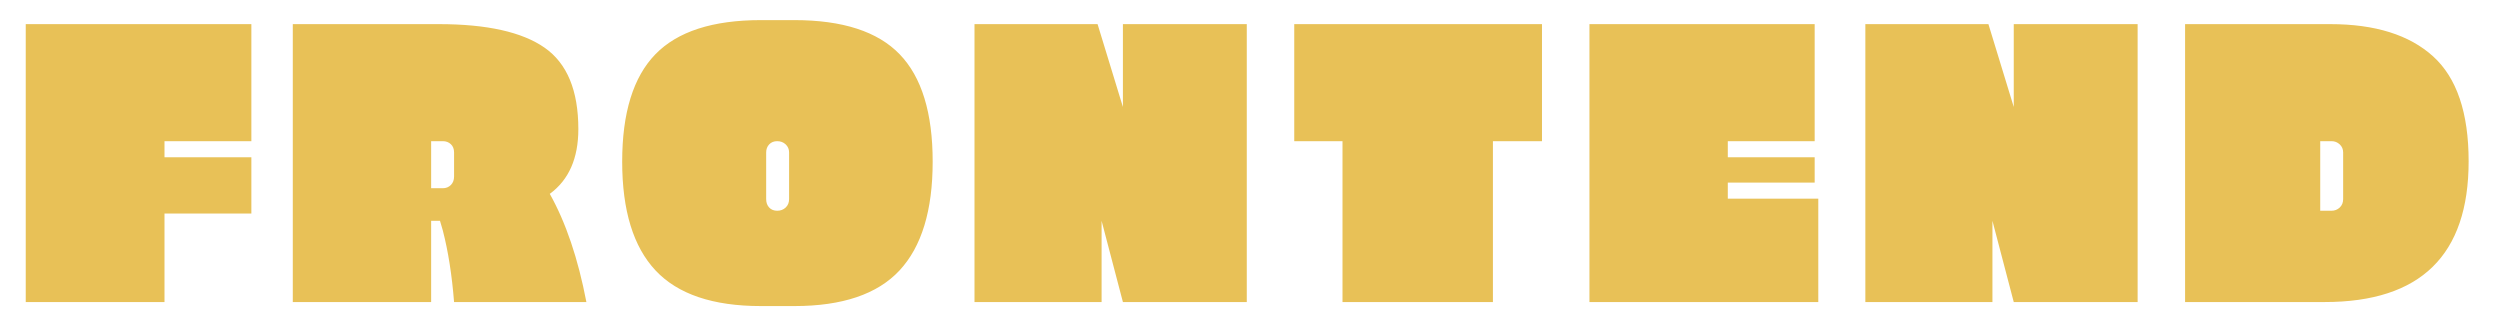
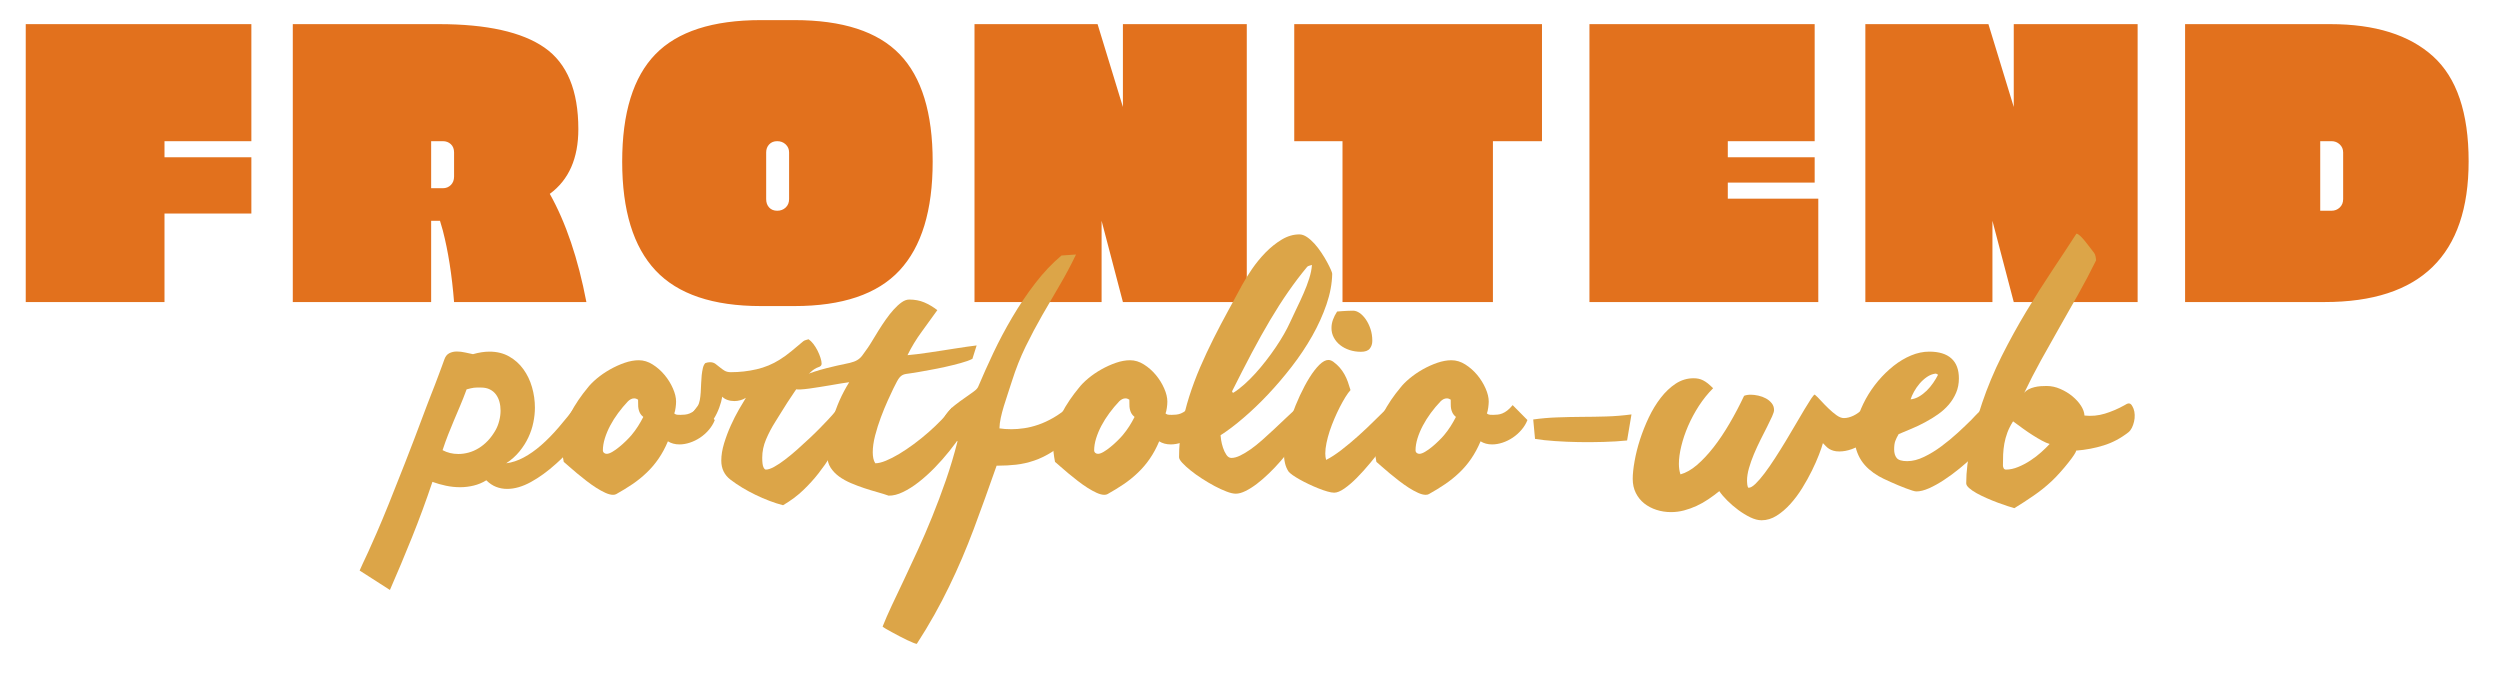
- <svg xmlns="http://www.w3.org/2000/svg" viewBox="-5.00 24.90 621.60 81.10" height="48" role="img" aria-label="FRONTEND">
-   <path d="M1.4 100L1.4 30.9L57.5 30.9L57.5 60L35.9 60L35.9 64L57.5 64L57.5 78L35.9 78L35.9 100L1.4 100 M104.4 79.8L102.2 79.8L102.2 100L67.8 100L67.8 30.9L104.1 30.9Q122 30.9 130.4 36.75Q138.8 42.6 138.8 57L138.8 57Q138.8 67.9 131.7 73.1L131.7 73.1Q137.7 83.8 140.8 100L140.8 100L107.9 100Q107.1 89.9 105.1 82.2L105.1 82.2L104.4 79.8M102.2 60L102.2 71.7L105.1 71.7Q106.3 71.7 107.1 70.9Q107.9 70.1 107.9 68.8L107.9 68.8L107.9 62.8Q107.9 61.5 107.1 60.75Q106.3 60 105.1 60L105.1 60L102.2 60 M184.2 29.9L184.2 29.9L192.5 29.9Q210.5 29.9 218.7 38.4Q226.9 46.9 226.9 65.1Q226.9 83.3 218.65 92.15Q210.4 101 192.5 101L192.5 101L184.2 101Q166.3 101 158 92.15Q149.7 83.3 149.7 65.1Q149.7 46.9 157.95 38.4Q166.2 29.9 184.2 29.9M185.5 62.8L185.5 62.8L185.5 74.4Q185.5 75.7 186.25 76.5Q187 77.3 188.25 77.3Q189.5 77.3 190.35 76.5Q191.2 75.7 191.2 74.4L191.2 74.4L191.2 62.8Q191.2 61.6 190.35 60.8Q189.5 60 188.25 60Q187 60 186.25 60.8Q185.5 61.6 185.5 62.8 M237.3 100L237.3 30.9L267.9 30.9L274.2 51.5L274.2 30.9L305 30.9L305 100L274.2 100L268.9 79.8L268.9 100L237.3 100 M328.8 60L316.8 60L316.8 30.9L378.4 30.9L378.4 60L366.2 60L366.2 100L328.8 100L328.8 60 M390.2 100L390.2 30.9L446.2 30.9L446.2 60L424.6 60L424.6 64L446.2 64L446.2 70.3L424.6 70.3L424.6 74.3L447.1 74.3L447.1 100L390.2 100 M458.8 100L458.8 30.9L489.4 30.9L495.7 51.5L495.7 30.9L526.5 30.9L526.5 100L495.7 100L490.4 79.8L490.4 100L458.8 100 M538.3 100L538.3 30.9L574.4 30.9Q591.1 30.9 599.95 38.9Q608.8 46.9 608.8 65L608.8 65Q608.8 100 573 100L573 100L538.3 100M574.7 60L571.9 60L571.9 77.3L574.7 77.3Q575.9 77.3 576.75 76.5Q577.6 75.7 577.6 74.4L577.6 74.4L577.6 62.8Q577.6 61.6 576.75 60.8Q575.9 60 574.7 60L574.7 60" fill="#E8C157" />
+ <svg xmlns="http://www.w3.org/2000/svg" viewBox="-5.00 24.90 621.60 168.09" height="64" role="img" aria-label="FRONTEND — portfolio-web">
+   <path d="M1.4 100L1.4 30.9L57.5 30.9L57.5 60L35.9 60L35.9 64L57.5 64L57.5 78L35.9 78L35.9 100L1.4 100 M104.4 79.8L102.2 79.8L102.2 100L67.8 100L67.8 30.9L104.1 30.9Q122 30.9 130.4 36.75Q138.8 42.6 138.8 57L138.8 57Q138.8 67.9 131.7 73.1L131.7 73.1Q137.7 83.8 140.8 100L140.8 100L107.9 100Q107.1 89.9 105.1 82.2L105.1 82.2L104.4 79.8M102.2 60L102.2 71.7L105.1 71.7Q106.3 71.7 107.1 70.9Q107.9 70.1 107.9 68.8L107.9 68.8L107.9 62.8Q107.9 61.5 107.1 60.75Q106.3 60 105.1 60L105.1 60L102.2 60 M184.2 29.9L184.2 29.9L192.5 29.9Q210.5 29.9 218.7 38.4Q226.9 46.9 226.9 65.1Q226.9 83.3 218.65 92.15Q210.4 101 192.5 101L192.5 101L184.2 101Q166.3 101 158 92.15Q149.7 83.3 149.7 65.1Q149.7 46.9 157.95 38.4Q166.2 29.9 184.2 29.9M185.5 62.8L185.5 62.8L185.5 74.4Q185.5 75.7 186.25 76.5Q187 77.3 188.25 77.3Q189.5 77.3 190.35 76.5Q191.2 75.7 191.2 74.4L191.2 74.4L191.2 62.8Q191.2 61.6 190.35 60.8Q189.5 60 188.25 60Q187 60 186.25 60.8Q185.5 61.6 185.5 62.8 M237.3 100L237.3 30.9L267.9 30.9L274.2 51.5L274.2 30.9L305 30.9L305 100L274.2 100L268.9 79.8L268.9 100L237.3 100 M328.8 60L316.8 60L316.8 30.9L378.4 30.9L378.4 60L366.2 60L366.2 100L328.8 100L328.8 60 M390.2 100L390.2 30.9L446.2 30.9L446.2 60L424.6 60L424.6 64L446.2 64L446.2 70.3L424.6 70.3L424.6 74.3L447.1 74.3L447.1 100L390.2 100 M458.8 100L458.8 30.9L489.4 30.9L495.7 51.5L495.7 30.9L526.5 30.9L526.5 100L495.7 100L490.4 79.8L490.4 100L458.8 100 M538.3 100L538.3 30.9L574.4 30.9Q591.1 30.9 599.95 38.9Q608.8 46.9 608.8 65L608.8 65Q608.8 100 573 100L573 100L538.3 100M574.7 60L571.9 60L571.9 77.3L574.7 77.3Q575.9 77.3 576.75 76.5Q577.6 75.7 577.6 74.4L577.6 74.4L577.6 62.8Q577.6 61.6 576.75 60.8Q575.9 60 574.7 60L574.7 60" fill="#E2711D" />
+   <path d="M91.95 171.59L84.42 166.76Q84.67 166.16 85.17 165.09Q85.68 164.03 86.56 162.12Q87.43 160.21 88.69 157.32Q89.95 154.44 91.67 150.18Q93.38 145.93 95.64 140.17Q97.90 134.42 100.73 126.82L100.73 126.82Q100.98 126.16 101.36 125.16Q101.75 124.16 102.20 122.99Q102.66 121.82 103.15 120.56Q103.64 119.30 104.07 118.12Q104.51 116.95 104.88 115.94Q105.25 114.92 105.49 114.26L105.49 114.26Q105.88 113.14 106.72 112.72Q107.56 112.30 108.57 112.30L108.57 112.30Q109.59 112.30 110.64 112.54Q111.69 112.79 112.60 112.96L112.60 112.96Q114.80 112.33 116.69 112.33L116.69 112.33Q119.49 112.33 121.61 113.54Q123.73 114.75 125.14 116.71Q126.56 118.67 127.28 121.17Q128.00 123.67 128.00 126.26L128.00 126.26Q128.00 128.05 127.61 129.94Q127.23 131.83 126.37 133.66Q125.51 135.50 124.15 137.16Q122.78 138.83 120.86 140.09L120.86 140.09Q123.06 139.81 125.21 138.65Q127.37 137.50 129.54 135.61Q131.71 133.72 133.91 131.16Q136.12 128.61 138.43 125.53L138.43 125.53Q139.55 125.70 140.28 126.47Q141.02 127.24 141.02 128.61L141.02 128.61Q141.02 129.55 140.61 130.74Q140.21 131.93 139.28 133.40Q138.36 134.87 136.89 136.57Q135.42 138.27 133.28 140.19L133.28 140.19Q130.13 143.03 127.02 144.74Q123.90 146.46 121.10 146.46L121.10 146.46Q119.63 146.46 118.34 145.95Q117.04 145.44 115.92 144.32L115.92 144.32Q114.45 145.23 112.79 145.63Q111.13 146.04 109.41 146.04L109.41 146.04Q107.63 146.04 105.88 145.67Q104.13 145.30 102.52 144.71L102.52 144.71Q100.17 151.71 97.44 158.50Q94.71 165.29 91.95 171.59L91.95 171.59M118.27 131.76L118.27 131.76Q118.83 130.74 119.14 129.48Q119.46 128.22 119.46 127.00L119.46 127.00Q119.46 125.84 119.18 124.81Q118.90 123.78 118.32 122.99Q117.74 122.20 116.81 121.73Q115.89 121.26 114.59 121.26L114.59 121.26Q113.96 121.26 113.56 121.26Q113.16 121.26 112.81 121.31Q112.46 121.36 112.05 121.45Q111.65 121.54 111.02 121.71L111.02 121.71Q110.18 123.99 109.39 125.84Q108.61 127.70 107.87 129.43Q107.14 131.16 106.44 132.93Q105.74 134.70 105.04 136.83L105.04 136.83Q106.82 137.78 108.96 137.78L108.96 137.78Q110.22 137.78 111.51 137.43Q112.81 137.08 114.01 136.34Q115.22 135.61 116.31 134.47Q117.39 133.33 118.27 131.76" fill="#DCA548" />
+   <path d="M169.05 125.63L172.73 129.34Q172.20 130.67 171.24 131.79Q170.28 132.91 169.07 133.72Q167.86 134.52 166.53 134.96Q165.20 135.40 163.94 135.40L163.94 135.40Q162.30 135.40 161.07 134.63L161.07 134.63Q160.06 137.04 158.74 138.95Q157.43 140.86 155.80 142.41Q154.18 143.97 152.27 145.27Q150.36 146.56 148.23 147.75L148.23 147.75Q147.91 147.93 147.42 147.93L147.42 147.93Q146.62 147.93 145.53 147.44Q144.45 146.95 143.24 146.18Q142.03 145.41 140.81 144.46Q139.58 143.52 138.50 142.61Q137.41 141.70 136.54 140.93Q135.66 140.16 135.17 139.74L135.17 139.74Q135.07 139.21 134.96 138.56Q134.86 137.92 134.79 137.27Q134.72 136.62 134.68 136.06Q134.65 135.50 134.65 135.19L134.65 135.19Q134.65 133.40 135.24 131.51Q135.84 129.62 136.76 127.82Q137.69 126.02 138.83 124.35Q139.97 122.69 141.05 121.40L141.05 121.40Q141.93 120.24 143.41 119.00Q144.90 117.76 146.67 116.76Q148.44 115.76 150.31 115.11Q152.18 114.47 153.83 114.47L153.83 114.47Q155.61 114.47 157.27 115.52Q158.94 116.57 160.23 118.12Q161.53 119.68 162.31 121.47Q163.10 123.25 163.10 124.76L163.10 124.76Q163.10 125.07 163.07 125.47Q163.03 125.88 162.98 126.28Q162.93 126.68 162.84 127.07Q162.75 127.45 162.65 127.70L162.65 127.70Q162.79 127.80 162.87 127.85Q162.96 127.91 163.10 127.96Q163.24 128.01 163.49 128.03Q163.73 128.05 164.22 128.05L164.22 128.05Q164.75 128.05 165.31 127.99Q165.87 127.94 166.48 127.70Q167.09 127.45 167.72 126.96Q168.35 126.47 169.05 125.63L169.05 125.63M153.65 124.27L153.65 124.27Q153.16 123.95 152.67 123.95L152.67 123.95Q152.25 123.95 151.85 124.16Q151.45 124.37 151.13 124.69L151.13 124.69Q149.84 126.05 148.70 127.59Q147.56 129.13 146.72 130.72Q145.88 132.31 145.39 133.89Q144.90 135.47 144.90 136.87L144.90 136.87Q144.90 137.25 145.18 137.50Q145.46 137.74 145.85 137.74L145.85 137.74Q146.41 137.74 147.25 137.25Q148.09 136.76 148.96 136.04Q149.84 135.33 150.66 134.52Q151.48 133.72 152.01 133.09L152.01 133.09Q152.92 132.00 153.62 130.90Q154.32 129.80 154.95 128.57L154.95 128.57Q154.39 128.12 154.12 127.61Q153.86 127.10 153.76 126.56Q153.65 126.02 153.67 125.44Q153.69 124.86 153.65 124.27" fill="#DCA548" />
+   <path d="M168.11 131.51L166.92 128.15Q167.13 127.56 167.63 126.94Q168.14 126.33 168.49 125.81L168.49 125.81Q168.84 125.25 169.00 124.37Q169.16 123.50 169.23 122.45Q169.30 121.40 169.33 120.29Q169.37 119.19 169.47 118.19Q169.58 117.20 169.77 116.39Q169.96 115.59 170.38 115.17L170.38 115.17Q171.01 114.96 171.54 114.96L171.54 114.96Q172.31 114.96 172.85 115.34Q173.39 115.73 173.95 116.20Q174.51 116.67 175.14 117.06Q175.77 117.44 176.72 117.44L176.72 117.44Q180.01 117.44 183.10 116.72Q186.20 116.01 188.86 114.33L188.86 114.33Q190.33 113.42 191.87 112.14Q193.41 110.86 194.74 109.74L194.74 109.74Q195.02 109.53 195.39 109.44Q195.76 109.36 196.04 109.25L196.04 109.25Q196.63 109.64 197.23 110.41Q197.82 111.18 198.28 112.09Q198.73 113.00 199.01 113.87Q199.29 114.75 199.29 115.34L199.29 115.34Q199.29 115.97 198.42 116.22L198.42 116.22Q197.58 116.50 196.63 117.35Q195.69 118.21 194.69 119.44Q193.69 120.66 192.69 122.10Q191.70 123.53 190.79 124.95Q189.88 126.37 189.09 127.66Q188.30 128.96 187.74 129.83L187.74 129.83Q186.41 131.93 185.47 134.15Q184.52 136.38 184.52 138.69L184.52 138.69Q184.52 140.37 184.80 141.01Q185.08 141.66 185.43 141.66L185.43 141.66Q186.24 141.66 187.48 140.98Q188.72 140.30 190.17 139.19Q191.63 138.09 193.18 136.71Q194.74 135.33 196.19 133.96Q197.65 132.60 198.87 131.35Q200.10 130.11 200.87 129.27L200.87 129.27Q202.06 128.01 202.76 127.12Q203.46 126.23 203.60 126.09L203.60 126.09Q204.02 125.67 204.63 125.81Q205.24 125.95 205.84 126.35Q206.43 126.75 206.85 127.26Q207.27 127.77 207.27 128.12L207.27 128.12Q207.27 128.75 207.01 129.46Q206.75 130.18 206.31 130.99Q205.87 131.79 205.31 132.65Q204.75 133.51 204.16 134.35L204.16 134.35Q202.83 136.24 201.50 138.35Q200.17 140.47 198.50 142.61Q196.84 144.74 194.72 146.77Q192.61 148.80 189.70 150.52L189.70 150.52Q188.06 150.10 186.31 149.43Q184.56 148.77 182.86 147.94Q181.16 147.12 179.57 146.16Q177.98 145.20 176.65 144.18L176.65 144.18Q174.34 142.43 174.34 139.42L174.34 139.42Q174.34 137.43 175.04 135.13Q175.74 132.84 176.72 130.67Q177.70 128.50 178.75 126.68Q179.80 124.86 180.46 123.81L180.46 123.81Q179.80 124.23 179.06 124.42Q178.33 124.62 177.59 124.62L177.59 124.62Q176.68 124.62 175.88 124.34Q175.07 124.06 174.58 123.53L174.58 123.53Q174.37 124.79 173.83 126.26Q173.29 127.73 172.52 128.97Q171.75 130.22 170.80 131.04Q169.86 131.86 168.88 131.86L168.88 131.86Q168.35 131.86 168.11 131.51L168.11 131.51" fill="#DCA548" />
+   <path d="M237.83 110.79L236.78 114.12Q235.69 114.68 233.84 115.18Q231.98 115.69 230.00 116.13Q228.03 116.57 226.26 116.88Q224.49 117.20 223.55 117.37L223.55 117.37Q222.36 117.58 221.57 117.69Q220.78 117.79 220.26 117.88Q219.73 117.97 219.38 118.16Q219.03 118.35 218.70 118.72Q218.37 119.09 218.02 119.75Q217.67 120.42 217.14 121.47L217.14 121.47Q216.62 122.55 215.74 124.48Q214.87 126.40 214.03 128.64Q213.19 130.88 212.59 133.19Q212.00 135.50 212.00 137.36L212.00 137.36Q212.00 138.16 212.14 138.86Q212.28 139.56 212.63 140.09L212.63 140.09Q213.71 140.09 215.25 139.46Q216.79 138.83 218.58 137.76Q220.36 136.69 222.25 135.29Q224.14 133.89 225.89 132.35Q227.64 130.81 229.15 129.24Q230.65 127.66 231.67 126.26L231.67 126.26L236.29 129.10Q235.48 130.78 234.12 132.86Q232.75 134.94 231.05 137.06Q229.36 139.18 227.40 141.19Q225.44 143.20 223.44 144.76Q221.45 146.32 219.52 147.24Q217.60 148.17 215.95 148.14L215.95 148.14Q214.76 147.72 213.19 147.28Q211.61 146.84 209.91 146.28Q208.22 145.72 206.57 145.02Q204.93 144.32 203.63 143.38Q202.34 142.43 201.53 141.19Q200.73 139.95 200.73 138.37L200.73 138.37Q200.73 133.96 202.06 129.17Q203.39 124.37 206.15 119.93L206.15 119.93Q205.31 120.03 204.10 120.24Q202.90 120.45 201.53 120.68Q200.17 120.91 198.78 121.13Q197.40 121.36 196.19 121.52Q194.99 121.68 194.08 121.73Q193.17 121.78 192.82 121.64L192.82 121.64Q191.52 121.22 191.50 120.68Q191.49 120.14 192.29 119.56Q193.10 118.98 194.50 118.40Q195.90 117.83 197.47 117.32Q199.05 116.81 200.55 116.43Q202.06 116.04 203.04 115.83L203.04 115.83Q205.14 115.41 206.29 115.13Q207.45 114.85 208.15 114.43Q208.85 114.01 209.37 113.33Q209.90 112.65 210.74 111.42L210.74 111.42Q211.23 110.72 211.93 109.55Q212.63 108.38 213.47 107.03Q214.31 105.68 215.27 104.32Q216.23 102.95 217.21 101.87Q218.19 100.78 219.17 100.08Q220.15 99.38 221.06 99.38L221.06 99.38Q223.13 99.38 224.79 100.08Q226.45 100.78 228.06 102.01L228.06 102.01Q226.17 104.67 224.14 107.43Q222.11 110.20 220.64 113.21L220.64 113.21Q221.62 113.14 222.99 112.96Q224.35 112.79 225.93 112.56Q227.50 112.33 229.18 112.07Q230.86 111.81 232.44 111.56Q234.01 111.32 235.41 111.11Q236.81 110.90 237.83 110.79L237.83 110.79" fill="#DCA548" />
+   <path d="M260.89 125.88L261.94 127.21Q262.33 127.70 262.50 128.29Q262.68 128.89 262.68 129.45L262.68 129.45Q262.68 130.60 262.13 131.65Q261.59 132.70 261.10 133.30L261.10 133.30Q258.93 135.75 256.67 137.20Q254.42 138.65 252.14 139.42Q249.87 140.19 247.64 140.44Q245.42 140.68 243.32 140.68L243.32 140.68L242.80 140.68Q241.29 144.95 239.89 148.87Q238.49 152.79 237.09 156.50Q235.69 160.21 234.19 163.73Q232.68 167.25 230.98 170.75Q229.29 174.25 227.31 177.78Q225.33 181.32 222.95 184.99L222.95 184.99Q222.74 184.99 222.09 184.73Q221.45 184.47 220.55 184.05Q219.66 183.63 218.66 183.10Q217.67 182.58 216.79 182.10Q215.92 181.63 215.27 181.25Q214.62 180.86 214.45 180.69L214.45 180.69Q215.36 178.38 216.74 175.44Q218.12 172.50 219.77 169.05Q221.41 165.60 223.21 161.66Q225.02 157.73 226.78 153.37Q228.55 149.01 230.18 144.32Q231.81 139.63 233.07 134.66L233.07 134.66Q233.07 134.63 232.61 134.00Q232.16 133.37 231.56 132.60Q230.97 131.83 230.42 131.18Q229.88 130.53 229.71 130.43L229.71 130.43Q229.71 130.22 229.69 130.02Q229.67 129.83 229.67 129.66L229.67 129.66Q229.67 129.17 229.78 128.78Q229.88 128.40 230.23 127.91L230.23 127.91Q231.14 126.65 232.44 125.63Q233.73 124.62 234.96 123.78Q236.18 122.94 237.11 122.25Q238.04 121.57 238.25 120.98L238.25 120.98Q239.86 117.16 241.97 112.68Q244.09 108.20 246.70 103.77Q249.31 99.34 252.39 95.34Q255.47 91.33 258.93 88.43L258.93 88.43L262.54 88.18Q260.68 92.07 258.51 95.76Q256.34 99.45 254.17 103.23Q252.00 107.01 250.02 111.05Q248.05 115.10 246.61 119.65L246.61 119.65Q246.09 121.29 245.56 122.87Q245.04 124.44 244.58 125.93Q244.13 127.42 243.83 128.80Q243.53 130.18 243.50 131.41L243.50 131.41Q244.79 131.62 246.51 131.62L246.51 131.62Q247.98 131.62 249.66 131.37Q251.34 131.13 253.17 130.50Q255.01 129.87 256.95 128.75Q258.90 127.63 260.89 125.88L260.89 125.88" fill="#DCA548" />
+   <path d="M291.20 125.63L294.88 129.34Q294.35 130.67 293.39 131.79Q292.43 132.91 291.22 133.72Q290.01 134.52 288.68 134.96Q287.35 135.40 286.09 135.40L286.09 135.40Q284.45 135.40 283.22 134.63L283.22 134.63Q282.21 137.04 280.89 138.95Q279.58 140.86 277.95 142.41Q276.33 143.97 274.42 145.27Q272.51 146.56 270.38 147.75L270.38 147.75Q270.06 147.93 269.57 147.93L269.57 147.93Q268.77 147.93 267.68 147.44Q266.60 146.95 265.39 146.18Q264.18 145.41 262.96 144.46Q261.73 143.52 260.65 142.61Q259.56 141.70 258.69 140.93Q257.81 140.16 257.32 139.74L257.32 139.74Q257.22 139.21 257.11 138.56Q257.01 137.92 256.94 137.27Q256.87 136.62 256.83 136.06Q256.80 135.50 256.80 135.19L256.80 135.19Q256.80 133.40 257.39 131.51Q257.99 129.62 258.91 127.82Q259.84 126.02 260.98 124.35Q262.12 122.69 263.20 121.40L263.20 121.40Q264.08 120.24 265.56 119.00Q267.05 117.76 268.82 116.76Q270.59 115.76 272.46 115.11Q274.33 114.47 275.98 114.47L275.98 114.47Q277.76 114.47 279.42 115.52Q281.09 116.57 282.38 118.12Q283.68 119.68 284.46 121.47Q285.25 123.25 285.25 124.76L285.25 124.76Q285.25 125.07 285.22 125.47Q285.18 125.88 285.13 126.28Q285.08 126.68 284.99 127.07Q284.90 127.45 284.80 127.70L284.80 127.70Q284.94 127.80 285.02 127.85Q285.11 127.91 285.25 127.96Q285.39 128.01 285.64 128.03Q285.88 128.05 286.37 128.05L286.37 128.05Q286.90 128.05 287.46 127.99Q288.02 127.94 288.63 127.70Q289.24 127.45 289.87 126.96Q290.50 126.47 291.20 125.63L291.20 125.63M275.80 124.27L275.80 124.27Q275.31 123.95 274.82 123.95L274.82 123.95Q274.40 123.95 274.00 124.16Q273.60 124.37 273.28 124.69L273.28 124.69Q271.99 126.05 270.85 127.59Q269.71 129.13 268.87 130.72Q268.03 132.31 267.54 133.89Q267.05 135.47 267.05 136.87L267.05 136.87Q267.05 137.25 267.33 137.50Q267.61 137.74 268.00 137.74L268.00 137.74Q268.56 137.74 269.40 137.25Q270.24 136.76 271.11 136.04Q271.99 135.33 272.81 134.52Q273.63 133.72 274.16 133.09L274.16 133.09Q275.07 132.00 275.77 130.90Q276.47 129.80 277.10 128.57L277.10 128.57Q276.54 128.12 276.27 127.61Q276.01 127.10 275.91 126.56Q275.80 126.02 275.82 125.44Q275.84 124.86 275.80 124.27" fill="#DCA548" />
+   <path d="M302.26 147.65L302.26 147.65Q301.35 147.65 299.97 147.12Q298.59 146.60 297.01 145.76Q295.44 144.92 293.86 143.90Q292.29 142.89 291.03 141.87Q289.77 140.86 288.96 139.98Q288.16 139.11 288.16 138.58L288.16 138.58Q288.16 134.73 288.84 130.95Q289.52 127.17 290.69 123.48Q291.87 119.79 293.42 116.18Q294.98 112.58 296.73 109.09Q298.48 105.61 300.32 102.25Q302.16 98.89 303.87 95.71L303.87 95.71Q304.82 93.96 306.30 91.79Q307.79 89.62 309.66 87.69Q311.54 85.77 313.69 84.47Q315.84 83.18 318.08 83.18L318.08 83.18Q318.99 83.18 319.97 83.84Q320.95 84.51 321.84 85.50Q322.74 86.50 323.54 87.71Q324.35 88.92 324.94 90.02Q325.54 91.12 325.89 91.93Q326.24 92.73 326.24 92.98L326.24 92.98Q326.17 96.65 324.82 100.59Q323.47 104.53 321.27 108.43Q319.06 112.33 316.19 116.04Q313.32 119.75 310.26 122.99Q307.20 126.23 304.15 128.83Q301.11 131.44 298.48 133.12L298.48 133.12Q298.48 133.40 298.62 134.31Q298.76 135.22 299.08 136.20Q299.39 137.18 299.92 137.97Q300.44 138.76 301.18 138.76L301.18 138.76Q302.16 138.76 303.38 138.16Q304.61 137.56 305.99 136.59Q307.37 135.61 308.84 134.31Q310.31 133.02 311.76 131.65Q313.22 130.29 314.65 128.92Q316.09 127.56 317.35 126.40L317.35 126.40Q317.73 126.02 318.15 125.91Q318.57 125.81 318.89 125.81L318.89 125.81Q319.59 125.81 319.97 126.37Q320.36 126.93 320.36 127.70L320.36 127.70Q320.36 128.61 319.81 129.94Q319.27 131.27 318.34 132.84Q317.42 134.42 316.16 136.13Q314.90 137.85 313.46 139.49Q312.03 141.14 310.50 142.61Q308.98 144.08 307.51 145.20Q306.04 146.32 304.69 146.98Q303.35 147.65 302.26 147.65M301.67 122.55L301.67 122.55Q302.96 121.75 304.36 120.50Q305.76 119.26 307.11 117.77Q308.46 116.29 309.75 114.62Q311.05 112.96 312.18 111.28Q313.32 109.60 314.23 108.01Q315.14 106.42 315.74 105.09L315.74 105.09Q316.51 103.37 317.42 101.52Q318.33 99.66 319.13 97.82Q319.94 95.99 320.51 94.18Q321.09 92.38 321.20 90.77L321.20 90.77Q320.85 90.91 320.50 90.98Q320.15 91.05 319.97 91.30L319.97 91.30Q317.56 94.20 315.30 97.46Q313.04 100.71 310.80 104.49Q308.56 108.27 306.23 112.66Q303.91 117.06 301.35 122.17L301.35 122.17Q301.39 122.55 301.67 122.55" fill="#DCA548" />
+   <path d="M327.46 102.36L327.46 102.36Q328.16 102.32 328.86 102.25L328.86 102.25Q329.46 102.22 330.16 102.18Q330.86 102.15 331.45 102.15L331.45 102.15Q332.22 102.15 333.06 102.72Q333.90 103.30 334.60 104.32Q335.30 105.33 335.76 106.70Q336.21 108.06 336.21 109.64L336.21 109.64Q336.21 110.79 335.58 111.58Q334.95 112.37 333.38 112.37L333.38 112.37Q331.87 112.37 330.54 111.93Q329.21 111.49 328.21 110.70Q327.22 109.92 326.64 108.83Q326.06 107.75 326.06 106.49L326.06 106.49Q326.06 105.40 326.43 104.39Q326.80 103.37 327.46 102.36M340.31 125.98L340.31 125.98Q340.80 126.68 341.32 127.24Q341.85 127.80 342.27 128.19Q342.69 128.57 342.95 128.81Q343.21 129.06 343.21 129.13L343.21 129.13Q342.69 130.29 341.55 132.07Q340.41 133.86 338.92 135.89Q337.44 137.92 335.74 139.96Q334.04 142.01 332.40 143.67Q330.75 145.34 329.26 146.37Q327.78 147.40 326.73 147.40L326.73 147.40Q326.06 147.40 325.03 147.10Q324.00 146.81 322.81 146.33Q321.62 145.86 320.41 145.28Q319.20 144.71 318.17 144.13Q317.14 143.55 316.40 143.03Q315.67 142.50 315.42 142.19L315.42 142.19Q314.79 141.28 314.51 140.09Q314.23 138.90 314.23 137.50L314.23 137.50Q314.23 135.68 314.76 133.24Q315.28 130.81 316.17 128.26Q317.07 125.70 318.22 123.22Q319.38 120.73 320.60 118.77Q321.83 116.81 323.05 115.60Q324.28 114.40 325.29 114.40L325.29 114.40Q325.85 114.40 326.48 114.82L326.48 114.82Q327.43 115.52 328.11 116.30Q328.79 117.09 329.28 117.97Q329.77 118.84 330.12 119.82Q330.47 120.80 330.79 121.89L330.79 121.89Q330.19 122.55 329.51 123.65Q328.83 124.76 328.13 126.12Q327.43 127.49 326.78 129.01Q326.13 130.53 325.62 132.05Q325.12 133.58 324.82 135.03Q324.52 136.48 324.52 137.64L324.52 137.64Q324.52 138.58 324.73 139.25L324.73 139.25Q326.48 138.37 328.58 136.74Q330.68 135.12 332.78 133.23Q334.88 131.34 336.84 129.39Q338.80 127.45 340.31 125.98" fill="#DCA548" />
+   <path d="M371.11 125.63L374.78 129.34Q374.26 130.67 373.29 131.79Q372.33 132.91 371.12 133.72Q369.92 134.52 368.59 134.96Q367.26 135.40 366.00 135.40L366.00 135.40Q364.35 135.40 363.13 134.63L363.13 134.63Q362.11 137.04 360.80 138.95Q359.49 140.86 357.86 142.41Q356.23 143.97 354.32 145.27Q352.42 146.56 350.28 147.75L350.28 147.75Q349.97 147.93 349.48 147.93L349.48 147.93Q348.67 147.93 347.59 147.44Q346.50 146.95 345.29 146.18Q344.09 145.41 342.86 144.46Q341.64 143.52 340.55 142.61Q339.47 141.70 338.59 140.93Q337.72 140.16 337.23 139.74L337.23 139.74Q337.12 139.21 337.02 138.56Q336.91 137.92 336.84 137.27Q336.77 136.62 336.74 136.06Q336.70 135.50 336.70 135.19L336.70 135.19Q336.70 133.40 337.30 131.51Q337.89 129.62 338.82 127.82Q339.75 126.02 340.88 124.35Q342.02 122.69 343.11 121.40L343.11 121.40Q343.98 120.24 345.47 119.00Q346.96 117.76 348.72 116.76Q350.49 115.76 352.36 115.11Q354.24 114.47 355.88 114.47L355.88 114.47Q357.67 114.47 359.33 115.52Q360.99 116.57 362.29 118.12Q363.58 119.68 364.37 121.47Q365.16 123.25 365.16 124.76L365.16 124.76Q365.16 125.07 365.12 125.47Q365.09 125.88 365.03 126.28Q364.98 126.68 364.89 127.07Q364.81 127.45 364.70 127.70L364.70 127.70Q364.84 127.80 364.93 127.85Q365.02 127.91 365.16 127.96Q365.30 128.01 365.54 128.03Q365.79 128.05 366.28 128.05L366.28 128.05Q366.80 128.05 367.36 127.99Q367.92 127.94 368.53 127.70Q369.15 127.45 369.78 126.96Q370.41 126.47 371.11 125.63L371.11 125.63M355.71 124.27L355.71 124.27Q355.22 123.95 354.73 123.95L354.73 123.95Q354.31 123.95 353.90 124.16Q353.50 124.37 353.19 124.69L353.19 124.69Q351.89 126.05 350.75 127.59Q349.62 129.13 348.78 130.72Q347.94 132.31 347.45 133.89Q346.96 135.47 346.96 136.87L346.96 136.87Q346.96 137.25 347.24 137.50Q347.52 137.74 347.90 137.74L347.90 137.74Q348.46 137.74 349.30 137.25Q350.14 136.76 351.02 136.04Q351.89 135.33 352.71 134.52Q353.54 133.72 354.06 133.09L354.06 133.09Q354.97 132.00 355.67 130.90Q356.37 129.80 357.00 128.57L357.00 128.57Q356.44 128.12 356.18 127.61Q355.92 127.10 355.81 126.56Q355.71 126.02 355.72 125.44Q355.74 124.86 355.71 124.27" fill="#DCA548" />
+   <path d="M400.65 127.94L399.56 134.42Q396.83 134.70 393.72 134.78Q390.60 134.87 387.54 134.82Q384.48 134.77 381.64 134.57Q378.81 134.38 376.67 134.03L376.67 134.03L376.22 129.20Q379.19 128.78 382.20 128.68Q385.21 128.57 388.26 128.55Q391.30 128.54 394.40 128.45Q397.50 128.36 400.65 127.94L400.65 127.94" fill="#DCA548" />
+   <path d="M458.47 126.33L462.56 132.04Q462.00 132.63 460.92 133.51Q459.83 134.38 458.43 135.19Q457.03 135.99 455.44 136.57Q453.85 137.15 452.31 137.15L452.31 137.15Q451.47 137.15 450.87 136.97Q450.28 136.80 449.82 136.52Q449.37 136.24 449.00 135.85Q448.63 135.47 448.25 135.08L448.25 135.08Q447.97 136.13 447.27 137.95Q446.57 139.77 445.52 141.91Q444.47 144.04 443.12 146.23Q441.77 148.42 440.16 150.20Q438.55 151.99 436.75 153.12Q434.95 154.26 432.99 154.26L432.99 154.26Q431.73 154.26 430.20 153.53Q428.68 152.79 427.19 151.69Q425.71 150.59 424.45 149.33Q423.19 148.07 422.49 147.02L422.49 147.02Q421.19 148.07 419.77 149.03Q418.36 149.99 416.83 150.69Q415.31 151.39 413.72 151.81Q412.13 152.23 410.48 152.23L410.48 152.23Q408.59 152.23 406.86 151.67Q405.13 151.11 403.81 150.06Q402.50 149.01 401.73 147.47Q400.96 145.93 400.96 143.97L400.96 143.97Q400.96 142.15 401.42 139.58Q401.87 137.01 402.76 134.22Q403.66 131.44 404.95 128.71Q406.25 125.98 407.93 123.81Q409.61 121.64 411.65 120.29Q413.70 118.95 416.08 118.95L416.08 118.95Q416.78 118.95 417.34 119.07Q417.90 119.19 418.46 119.47Q419.02 119.75 419.62 120.22Q420.21 120.70 420.95 121.43L420.95 121.43Q418.99 123.39 417.41 125.82Q415.84 128.26 414.73 130.81Q413.63 133.37 413.04 135.81Q412.44 138.27 412.44 140.23L412.44 140.23Q412.44 141.70 412.83 142.85L412.83 142.85Q414.86 142.29 416.94 140.51Q419.02 138.72 421.07 136.10Q423.12 133.47 425.04 130.18Q426.97 126.89 428.65 123.32L428.65 123.32Q429.31 123.04 430.29 123.04L430.29 123.04Q431.17 123.04 432.20 123.27Q433.23 123.50 434.09 123.97Q434.95 124.44 435.52 125.16Q436.10 125.88 436.10 126.86L436.10 126.86Q436.10 127.35 435.61 128.45Q435.12 129.55 434.37 131.02Q433.62 132.49 432.74 134.24Q431.87 135.99 431.11 137.78Q430.36 139.56 429.87 141.28Q429.38 142.99 429.38 144.43L429.38 144.43Q429.38 144.57 429.40 144.86Q429.42 145.16 429.45 145.44Q429.49 145.72 429.57 145.95Q429.66 146.18 429.77 146.18L429.77 146.18Q430.47 146.18 431.50 145.18Q432.53 144.18 433.76 142.55Q434.98 140.93 436.33 138.84Q437.68 136.76 438.99 134.59Q440.30 132.42 441.51 130.34Q442.72 128.26 443.70 126.63Q444.68 125.00 445.34 124.00Q446.01 123.01 446.22 123.01L446.22 123.01Q446.85 123.53 447.74 124.51Q448.63 125.49 449.63 126.45Q450.63 127.42 451.62 128.13Q452.62 128.85 453.46 128.85L453.46 128.85Q454.58 128.85 455.81 128.27Q457.03 127.70 458.47 126.33L458.47 126.33" fill="#DCA548" />
+   <path d="M470.05 124.20L470.05 124.20Q471.14 124.09 472.15 123.50Q473.17 122.90 474.06 122.03Q474.95 121.15 475.67 120.10Q476.39 119.05 476.88 118.07L476.88 118.07Q476.70 118.00 476.56 117.90Q476.42 117.79 476.28 117.79L476.28 117.79Q475.13 117.93 474.11 118.63Q473.10 119.33 472.29 120.28Q471.49 121.22 470.91 122.27Q470.33 123.32 470.05 124.20M491.19 132.35L491.19 132.35Q490.42 133.44 489.06 134.94Q487.69 136.45 485.96 138.09Q484.23 139.74 482.27 141.35Q480.31 142.96 478.36 144.23Q476.42 145.51 474.64 146.30Q472.85 147.09 471.49 147.09L471.49 147.09Q471.17 147.09 470.49 146.88Q469.81 146.67 468.91 146.33Q468.02 146.00 467.02 145.58Q466.03 145.16 465.08 144.74Q464.14 144.32 463.37 143.95Q462.60 143.59 462.14 143.31L462.14 143.31Q460.81 142.54 459.69 141.56Q458.57 140.58 457.78 139.37Q457.00 138.16 456.56 136.73Q456.12 135.29 456.12 133.54L456.12 133.54Q456.12 131.30 456.87 128.87Q457.63 126.44 458.92 124.07Q460.22 121.71 462.00 119.59Q463.79 117.48 465.85 115.85Q467.92 114.22 470.17 113.28Q472.43 112.33 474.71 112.33L474.71 112.33Q478.31 112.33 480.18 114.01Q482.06 115.69 482.06 118.98L482.06 118.98Q482.06 120.94 481.37 122.55Q480.69 124.16 479.54 125.51Q478.38 126.86 476.86 127.92Q475.34 128.99 473.67 129.88Q472.01 130.78 470.30 131.49Q468.58 132.21 467.08 132.84L467.08 132.84Q466.52 133.79 466.24 134.56Q465.96 135.33 465.96 136.62L465.96 136.62Q465.96 137.99 466.59 138.77Q467.22 139.56 469.21 139.56L469.21 139.56Q471.21 139.56 473.41 138.49Q475.62 137.43 477.73 135.85Q479.85 134.28 481.78 132.51Q483.70 130.74 485.14 129.31L485.14 129.31Q485.52 128.92 486.17 128.22Q486.82 127.52 487.62 126.84Q488.43 126.16 489.34 125.65Q490.25 125.14 491.16 125.14L491.16 125.14Q491.47 125.14 491.84 125.11Q492.21 125.07 492.52 125.18Q492.84 125.28 493.03 125.58Q493.22 125.88 493.22 126.54L493.22 126.54Q493.22 128.22 492.64 129.67Q492.07 131.13 491.19 132.35" fill="#DCA548" />
+   <path d="M524.20 132.39L524.20 132.39Q521.33 134.63 518.07 135.64Q514.82 136.66 511.21 136.94L511.21 136.94Q511.21 137.22 510.67 138.04Q510.13 138.86 509.25 139.96Q508.38 141.07 507.29 142.29Q506.21 143.52 505.09 144.57L505.09 144.57Q502.99 146.53 500.62 148.15Q498.26 149.78 495.85 151.25L495.85 151.25Q495.29 151.11 494.18 150.74Q493.08 150.38 491.75 149.89Q490.42 149.40 489.02 148.78Q487.62 148.17 486.48 147.54Q485.35 146.91 484.61 146.26Q483.88 145.62 483.88 145.06L483.88 145.06Q483.88 142.92 484.17 140.51Q484.47 138.09 485.00 135.52Q485.52 132.95 486.24 130.32Q486.96 127.70 487.83 125.11L487.83 125.11Q489.83 119.19 492.71 113.43Q495.60 107.68 498.84 102.30Q502.08 96.93 505.33 92.05Q508.59 87.17 511.28 83.00L511.28 83.00Q511.63 83.00 512.21 83.54Q512.79 84.09 513.42 84.86Q514.05 85.63 514.66 86.45Q515.27 87.27 515.69 87.80L515.69 87.80Q515.94 88.11 516.06 88.76Q516.18 89.41 516.18 89.62L516.18 89.62Q514.08 93.89 511.74 98.05Q509.39 102.22 507.05 106.33Q504.70 110.44 502.46 114.50Q500.22 118.56 498.30 122.59L498.30 122.59Q498.75 122.03 499.40 121.69Q500.05 121.36 500.82 121.17Q501.59 120.98 502.37 120.92Q503.16 120.87 503.86 120.87L503.86 120.87Q505.61 120.87 507.29 121.61Q508.97 122.34 510.30 123.44Q511.63 124.55 512.44 125.82Q513.24 127.10 513.28 128.22L513.28 128.22Q515.90 128.50 518.35 127.75Q520.80 127.00 523.08 125.74L523.08 125.74Q523.50 125.49 523.81 125.33Q524.13 125.18 524.42 125.21Q524.72 125.25 524.97 125.56Q525.21 125.88 525.49 126.54L525.49 126.54Q525.74 127.21 525.77 128.05Q525.81 128.89 525.61 129.73Q525.42 130.56 525.07 131.27Q524.72 131.97 524.20 132.39M504.63 135.29L504.63 135.29Q503.79 135.05 502.72 134.47Q501.66 133.89 500.47 133.14Q499.28 132.39 498.02 131.48Q496.76 130.56 495.53 129.66L495.53 129.66Q494.62 131.09 494.11 132.46Q493.61 133.82 493.36 135.19Q493.12 136.55 493.06 137.90Q493.01 139.25 493.01 140.61L493.01 140.61Q493.01 141.00 493.19 141.33Q493.36 141.66 493.78 141.66L493.78 141.66Q495.22 141.66 496.79 141.01Q498.37 140.37 499.84 139.40Q501.31 138.44 502.55 137.32Q503.79 136.20 504.63 135.29" fill="#DCA548" />
</svg>
